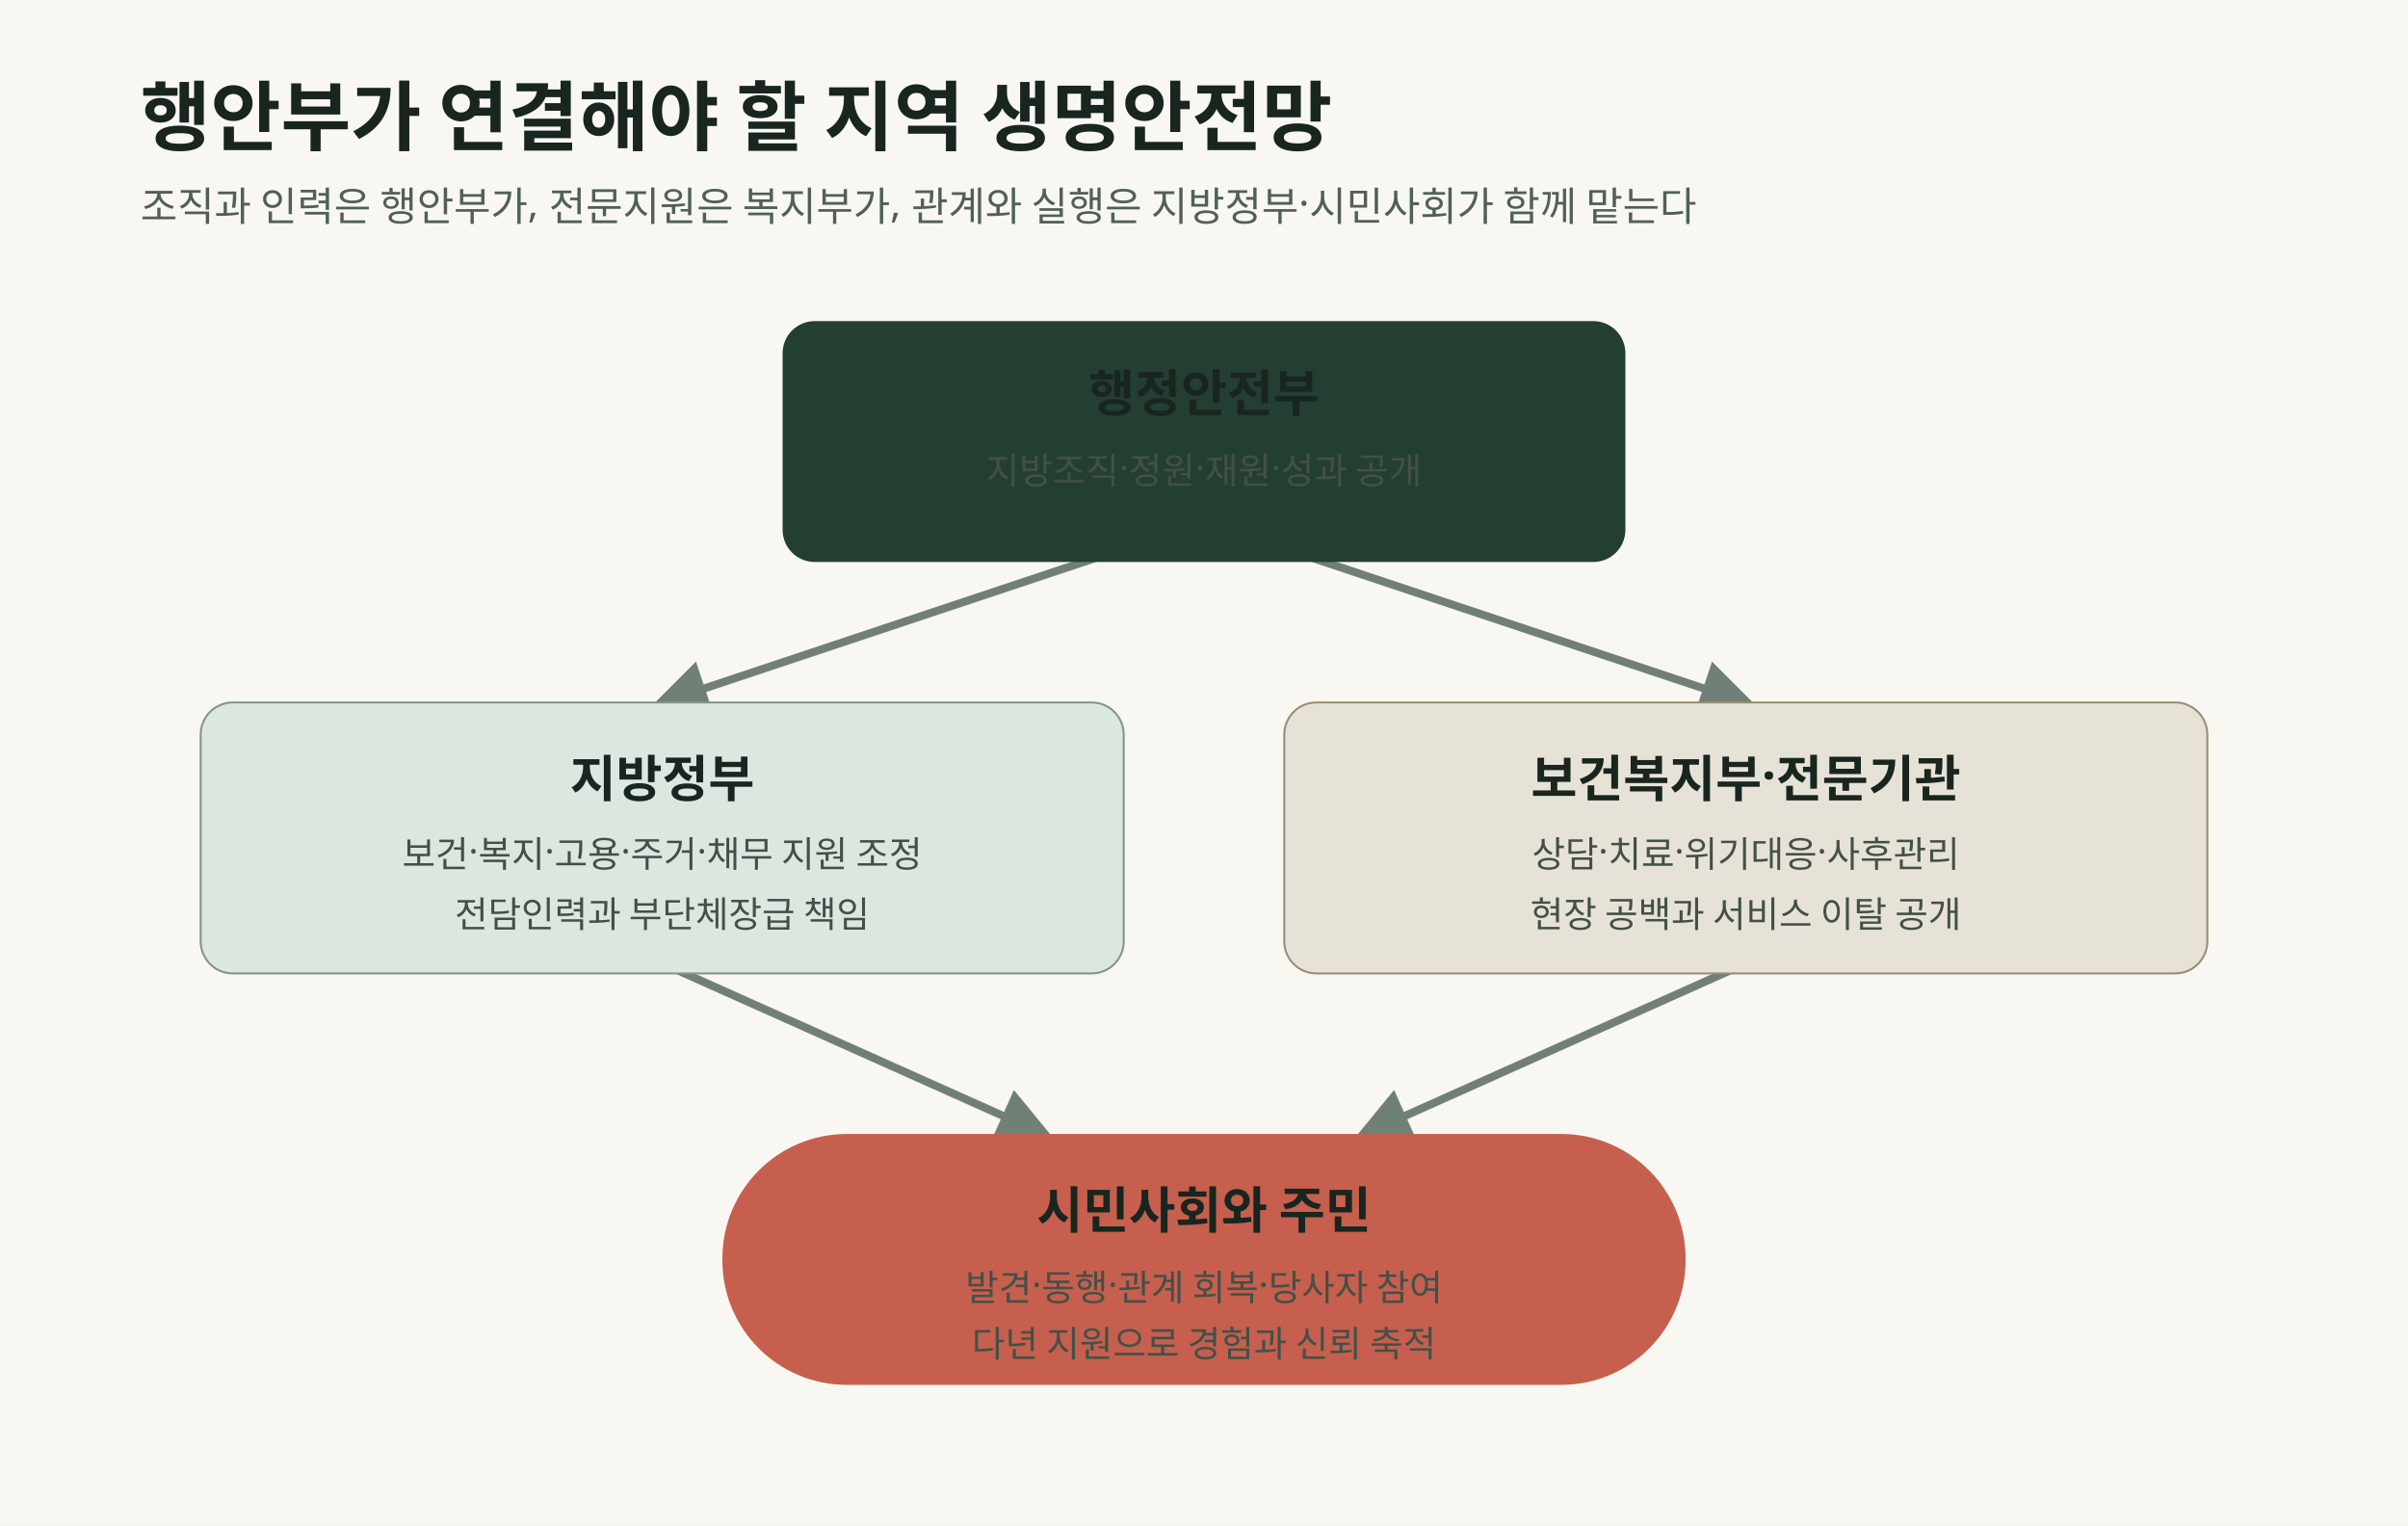
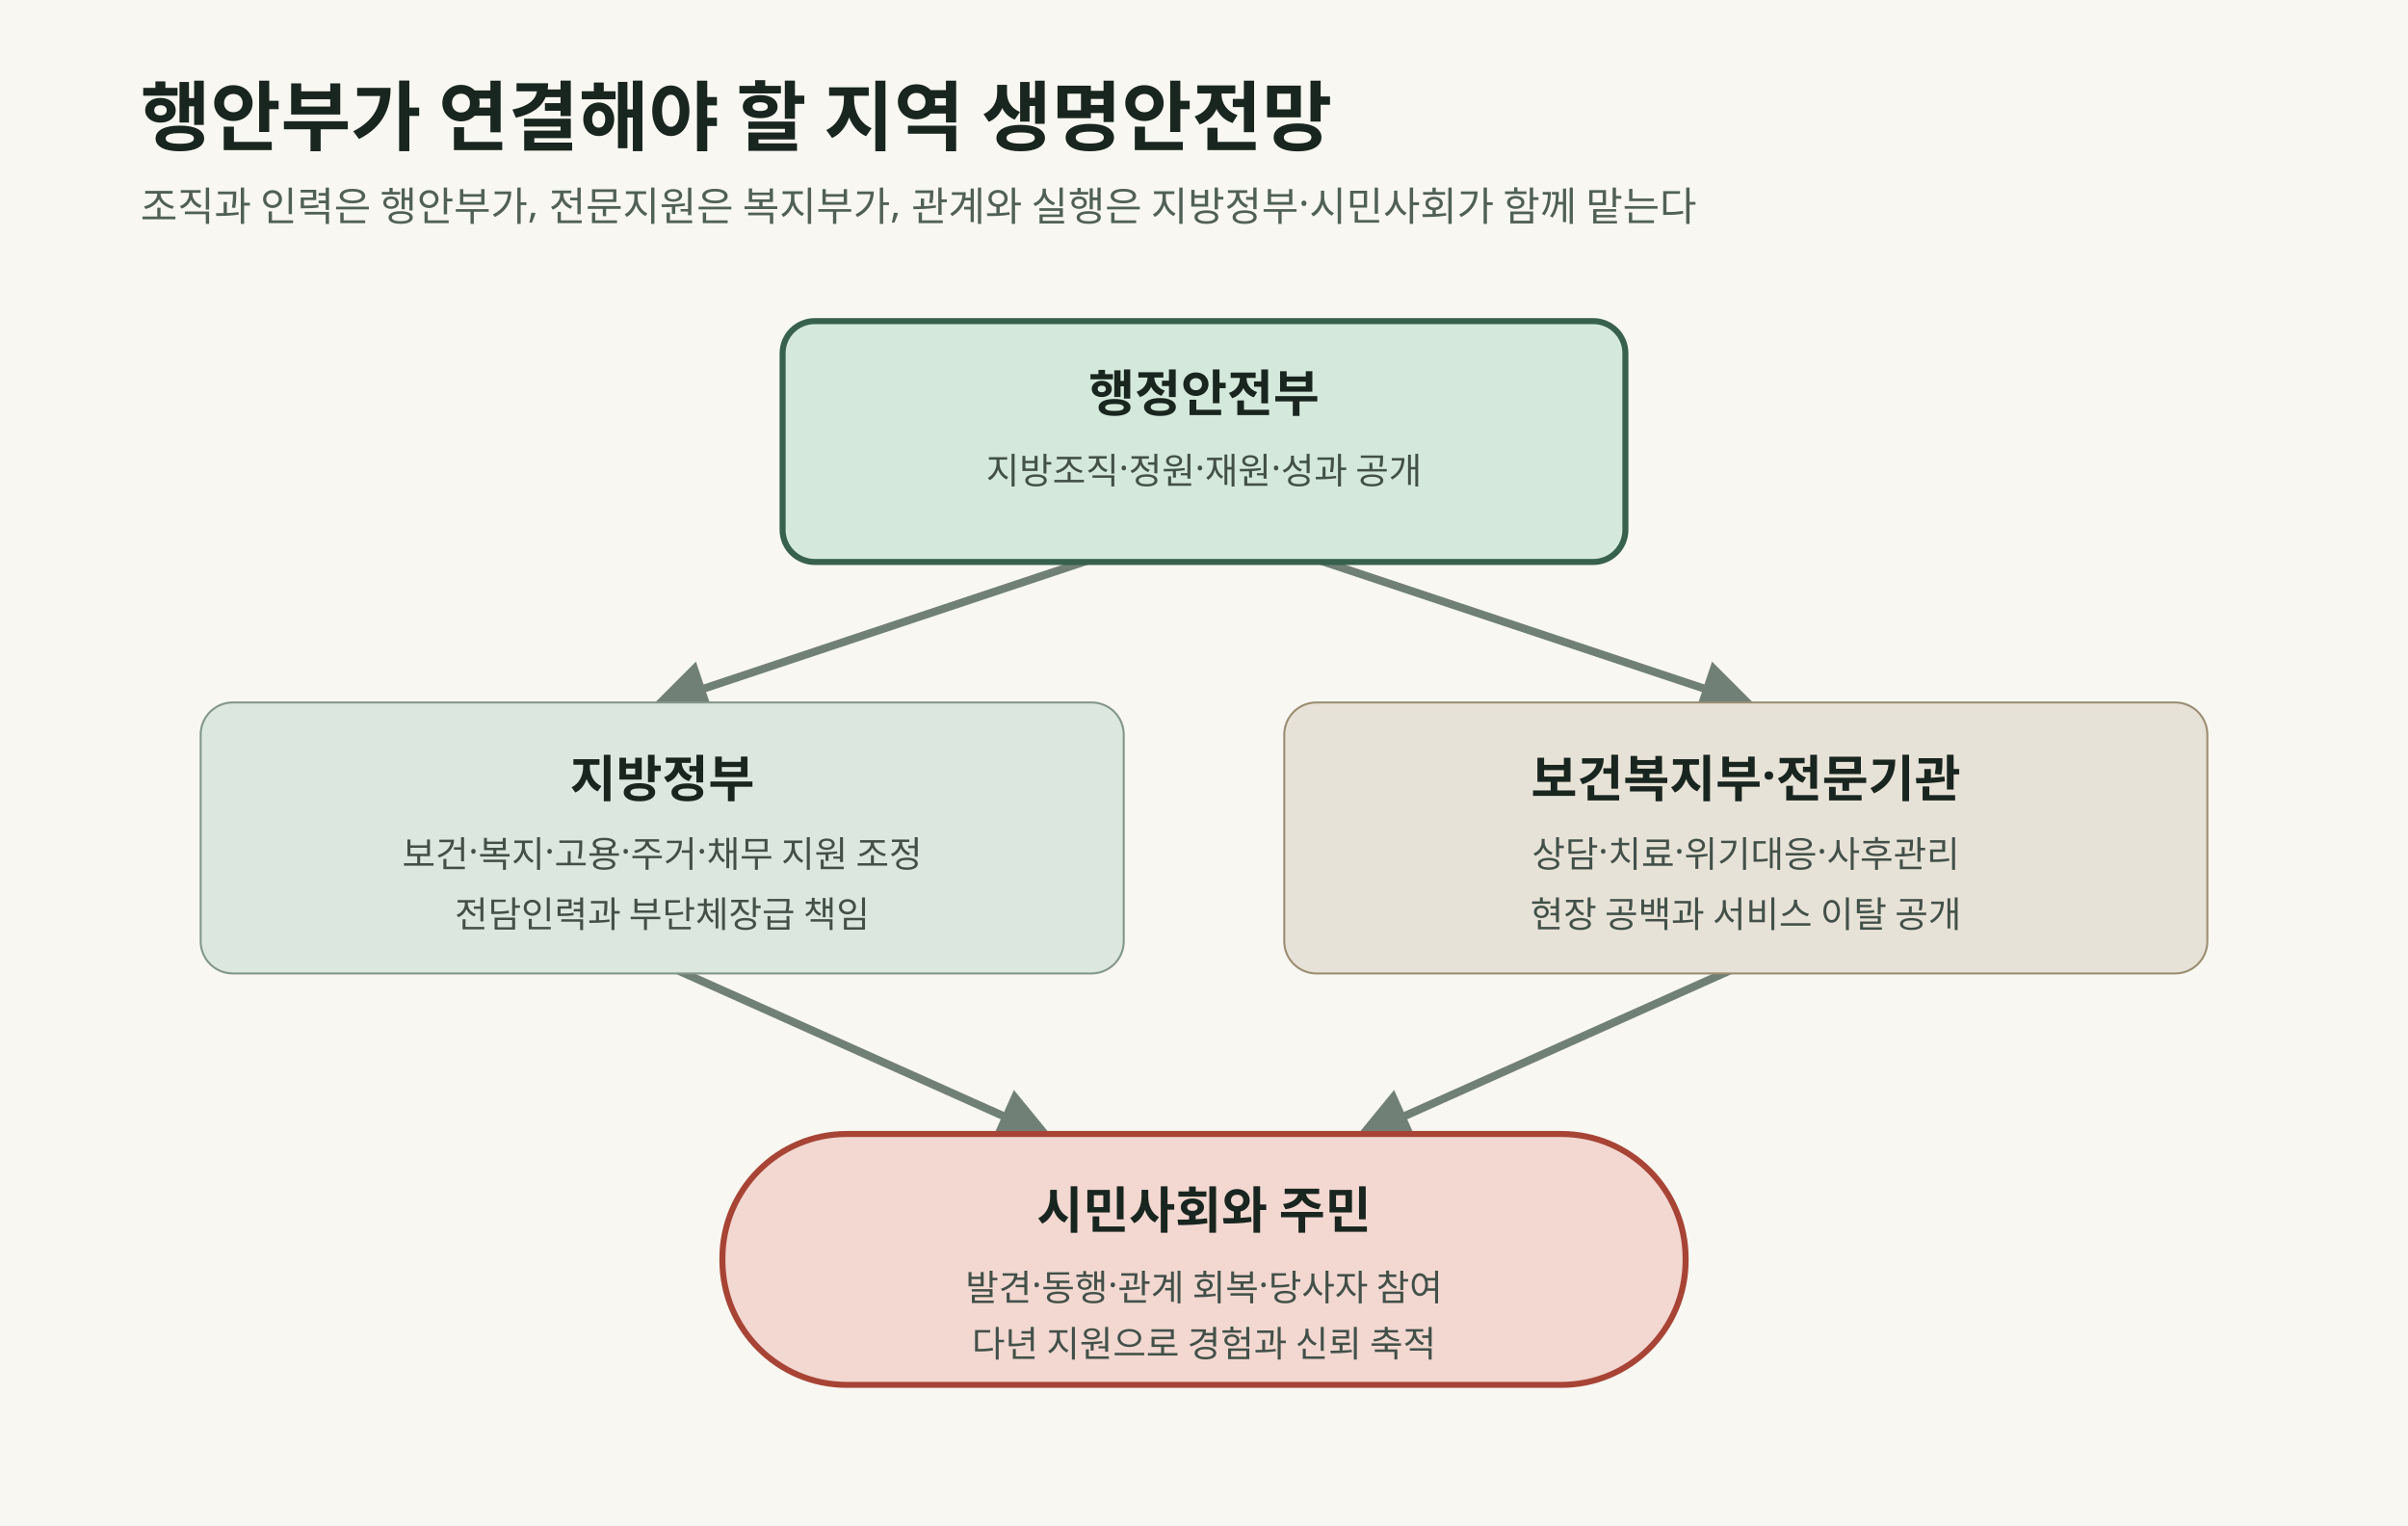
<svg xmlns="http://www.w3.org/2000/svg" width="1200" height="760" viewBox="0 0 1200 760">
  <rect width="1200" height="760" fill="#f8f7f2" />
  <style>.t{font-family:'Noto Sans KR','Malgun Gothic',sans-serif;fill:#19251f}.h{font-size:38px;font-weight:700}.s{font-size:20px;fill:#506057}.b{font-size:25px;font-weight:700}.p{font-size:18px;fill:#425048}.n{font-size:20px;font-weight:700}</style>
  <text class="t h" x="70" y="72">행안부가 연결해야 할 지역 생명안전망</text>
  <text class="t s" x="70" y="110">조직과 인력은 행안부가, 전문지원은 복지부가, 관계와 실행은 지방정부·시민사회가 함께 맡는다</text>
  <g stroke="#718077" stroke-width="4" fill="none" marker-end="url(#a)">
    <path d="M600 260 L330 350" />
    <path d="M600 260 L870 350" />
    <path d="M330 480 L520 565" />
    <path d="M870 480 L680 565" />
  </g>
  <defs>
    <marker id="a" viewBox="0 0 10 10" refX="8" refY="5" markerWidth="7" markerHeight="7" orient="auto">
      <path d="M0 0L10 5L0 10z" fill="#718077" />
    </marker>
  </defs>
-   <rect x="390" y="160" width="420" height="120" rx="16" fill="#233f32" />
-   <text class="t b" fill="#fff" x="600" y="205" text-anchor="middle">행정안전부</text>
-   <text class="t p" fill="#fff" x="600" y="241" text-anchor="middle">지방조직·정원·재원·성과 공개</text>
+   <rect x="390" y="160" width="420" height="120" rx="16" fill="#d4e8dc" stroke="#37614d" stroke-width="3" />
+   <text class="t b" x="600" y="205" text-anchor="middle">행정안전부</text>
+   <text class="t p" x="600" y="241" text-anchor="middle">지방조직·정원·재원·성과 공개</text>
  <rect x="100" y="350" width="460" height="135" rx="16" fill="#dce7e0" stroke="#82968a" />
  <text class="t b" x="330" y="397" text-anchor="middle">지방정부</text>
  <text class="t p" x="330" y="432" text-anchor="middle">보건·복지·고용·주거·채무 지원 조정</text>
  <text class="t p" x="330" y="462" text-anchor="middle">전담인력과 부단체장급 책임</text>
  <rect x="640" y="350" width="460" height="135" rx="16" fill="#e7e2d7" stroke="#9a8d72" />
  <text class="t b" x="870" y="397" text-anchor="middle">보건복지부·전문기관</text>
  <text class="t p" x="870" y="432" text-anchor="middle">상담·치료·위기대응·사후관리</text>
  <text class="t p" x="870" y="462" text-anchor="middle">현장 공백과 서비스 이탈 공개</text>
-   <rect x="360" y="565" width="480" height="125" rx="62" fill="#c65f4d" />
-   <text class="t b" fill="#fff" x="600" y="612" text-anchor="middle">시민사회와 주민</text>
-   <text class="t p" fill="#fff" x="600" y="648" text-anchor="middle">발견·동행·관계 회복·당사자 참여</text>
-   <text class="t p" fill="#fff" x="600" y="676" text-anchor="middle">다년 지원으로 경험과 신뢰 축적</text>
+   <rect x="360" y="565" width="480" height="125" rx="62" fill="#f2d8d1" stroke="#a74435" stroke-width="3" />
+   <text class="t b" x="600" y="612" text-anchor="middle">시민사회와 주민</text>
+   <text class="t p" x="600" y="648" text-anchor="middle">발견·동행·관계 회복·당사자 참여</text>
+   <text class="t p" x="600" y="676" text-anchor="middle">다년 지원으로 경험과 신뢰 축적</text>
</svg>
